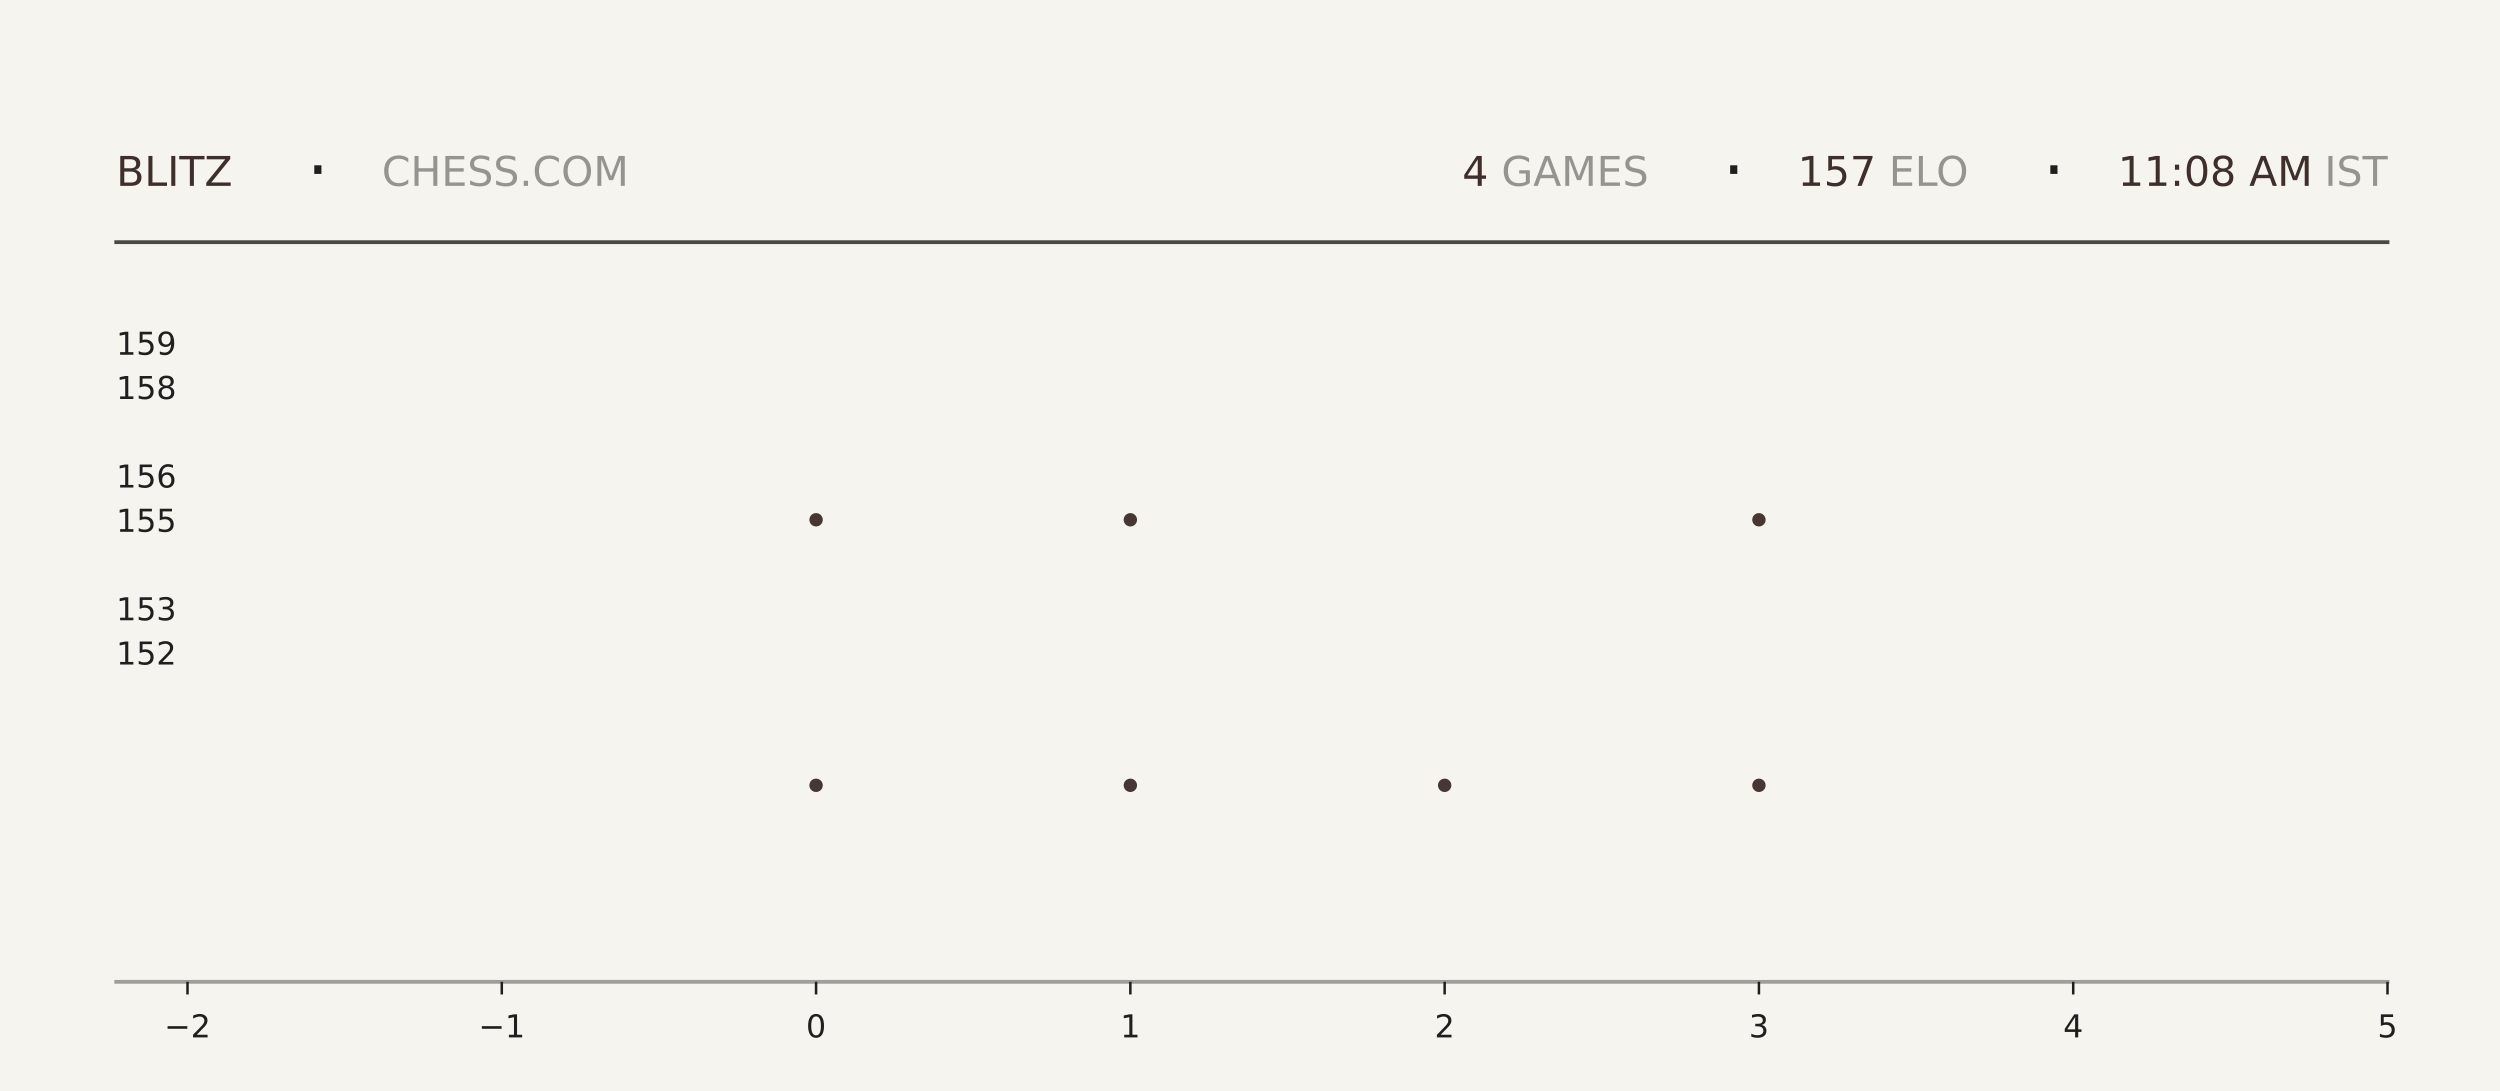
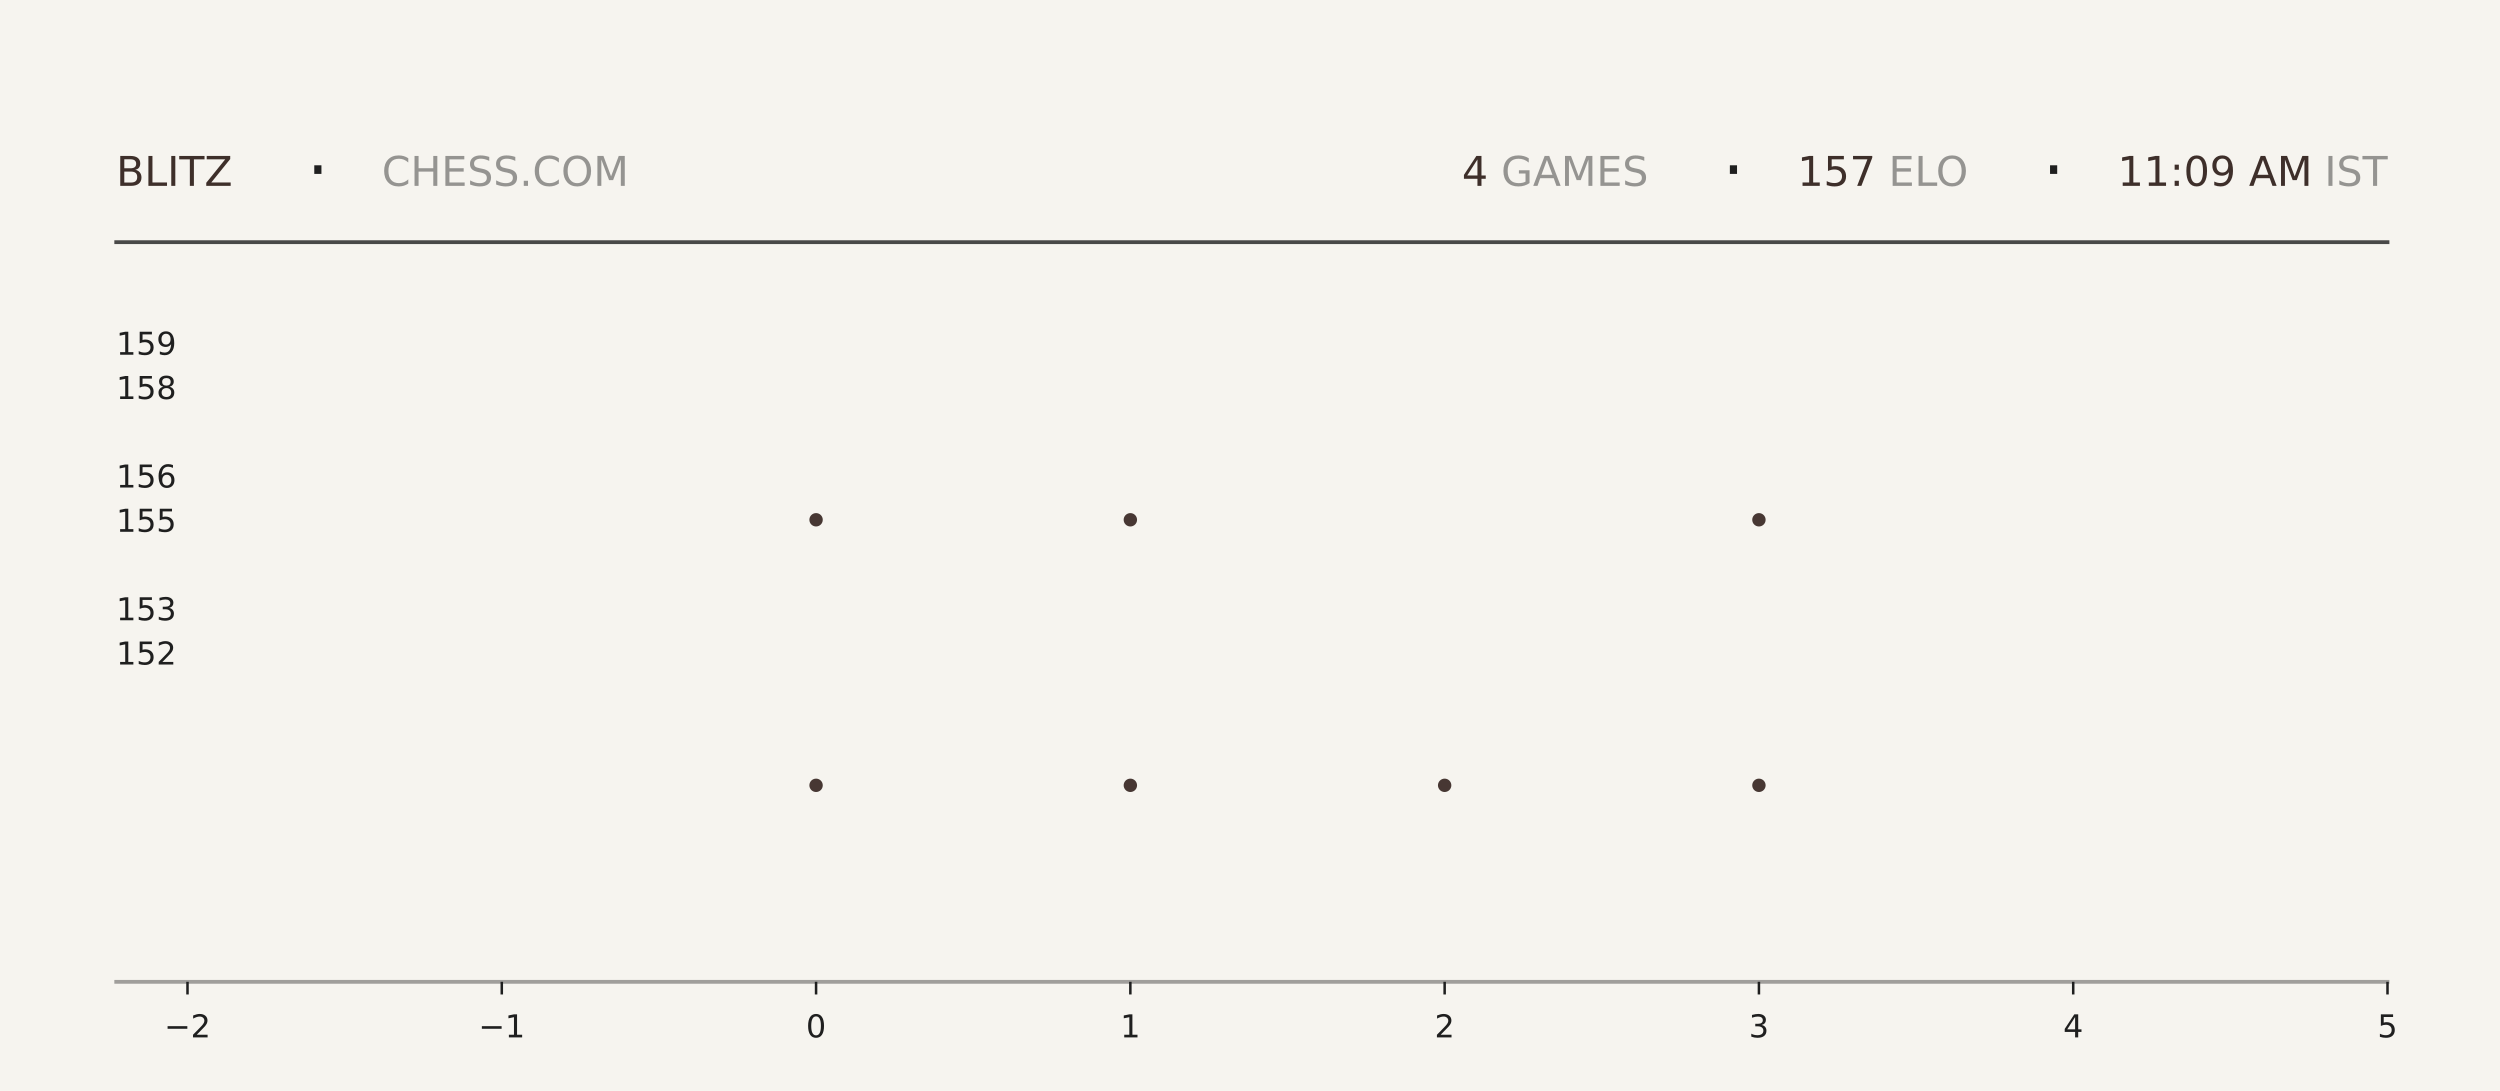
<svg xmlns="http://www.w3.org/2000/svg" xmlns:xlink="http://www.w3.org/1999/xlink" width="792pt" height="345.6pt" viewBox="0 0 792 345.6" version="1.1">
  <defs>
    <style type="text/css">*{stroke-linejoin: round; stroke-linecap: butt}</style>
  </defs>
  <g id="figure_1">
    <g id="patch_1">
      <path d="M 0 345.6  L 792 345.6  L 792 0  L 0 0  z " style="fill: #f6f4ef" />
    </g>
    <g id="axes_1">
      <g id="patch_2">
        <path d="M 59.4 311.04  L 756.36 311.04  L 756.36 103.68  L 59.4 103.68  z " style="fill: #f6f4ef" />
      </g>
      <g id="PathCollection_1">
        <defs>
-           <path id="m8e54dbee2f" d="M 0 2.121  C 0.563 2.121 1.102 1.898 1.5 1.5  C 1.898 1.102 2.121 0.563 2.121 0  C 2.121 -0.563 1.898 -1.102 1.5 -1.5  C 1.102 -1.898 0.563 -2.121 0 -2.121  C -0.563 -2.121 -1.102 -1.898 -1.5 -1.5  C -1.898 -1.102 -2.121 -0.563 -2.121 0  C -2.121 0.563 -1.898 1.102 -1.5 1.5  C -1.102 1.898 -0.563 2.121 0 2.121  z " />
-         </defs>
-         <g clip-path="url(#pc1da6b4770)">
-           <use xlink:href="#m8e54dbee2f" x="258.531" y="248.79" style="fill: #3e2f2a; fill-opacity: 0.95" />
-           <use xlink:href="#m8e54dbee2f" x="258.531" y="164.668" style="fill: #3e2f2a; fill-opacity: 0.95" />
+           <path id="m998a6af332" d="M 0 2.121  C 0.563 2.121 1.102 1.898 1.5 1.5  C 1.898 1.102 2.121 0.563 2.121 0  C 2.121 -0.563 1.898 -1.102 1.5 -1.5  C 1.102 -1.898 0.563 -2.121 0 -2.121  C -0.563 -2.121 -1.102 -1.898 -1.5 -1.5  C -1.898 -1.102 -2.121 -0.563 -2.121 0  C -2.121 0.563 -1.898 1.102 -1.5 1.5  C -1.102 1.898 -0.563 2.121 0 2.121  z " />
+         </defs>
+         <g clip-path="url(#p65fdbd7b3a)">
+           <use xlink:href="#m998a6af332" x="258.531" y="248.79" style="fill: #3e2f2a; fill-opacity: 0.95" />
+           <use xlink:href="#m998a6af332" x="258.531" y="164.668" style="fill: #3e2f2a; fill-opacity: 0.95" />
        </g>
      </g>
      <g id="PathCollection_2">
-         <g clip-path="url(#pc1da6b4770)">
-           <use xlink:href="#m8e54dbee2f" x="358.097" y="248.79" style="fill: #3e2f2a; fill-opacity: 0.95" />
-           <use xlink:href="#m8e54dbee2f" x="358.097" y="164.668" style="fill: #3e2f2a; fill-opacity: 0.95" />
-           <use xlink:href="#m8e54dbee2f" x="358.097" y="80.547" style="fill: #3e2f2a; fill-opacity: 0.95" />
+         <g clip-path="url(#p65fdbd7b3a)">
+           <use xlink:href="#m998a6af332" x="358.097" y="248.79" style="fill: #3e2f2a; fill-opacity: 0.95" />
+           <use xlink:href="#m998a6af332" x="358.097" y="164.668" style="fill: #3e2f2a; fill-opacity: 0.95" />
+           <use xlink:href="#m998a6af332" x="358.097" y="80.547" style="fill: #3e2f2a; fill-opacity: 0.95" />
        </g>
      </g>
      <g id="PathCollection_3">
-         <g clip-path="url(#pc1da6b4770)">
-           <use xlink:href="#m8e54dbee2f" x="457.663" y="248.79" style="fill: #3e2f2a; fill-opacity: 0.95" />
+         <g clip-path="url(#p65fdbd7b3a)">
+           <use xlink:href="#m998a6af332" x="457.663" y="248.79" style="fill: #3e2f2a; fill-opacity: 0.95" />
        </g>
      </g>
      <g id="PathCollection_4">
-         <g clip-path="url(#pc1da6b4770)">
-           <use xlink:href="#m8e54dbee2f" x="557.229" y="248.79" style="fill: #3e2f2a; fill-opacity: 0.95" />
-           <use xlink:href="#m8e54dbee2f" x="557.229" y="164.668" style="fill: #3e2f2a; fill-opacity: 0.95" />
-           <use xlink:href="#m8e54dbee2f" x="557.229" y="80.547" style="fill: #3e2f2a; fill-opacity: 0.95" />
+         <g clip-path="url(#p65fdbd7b3a)">
+           <use xlink:href="#m998a6af332" x="557.229" y="248.79" style="fill: #3e2f2a; fill-opacity: 0.95" />
+           <use xlink:href="#m998a6af332" x="557.229" y="164.668" style="fill: #3e2f2a; fill-opacity: 0.95" />
+           <use xlink:href="#m998a6af332" x="557.229" y="80.547" style="fill: #3e2f2a; fill-opacity: 0.95" />
        </g>
      </g>
      <g id="matplotlib.axis_1">
        <g id="xtick_1">
          <g id="line2d_1">
            <defs>
-               <path id="m29b45629ed" d="M 0 0  L 0 4  " style="stroke: #1f1f1f; stroke-width: 0.8" />
+               <path id="m55e075395d" d="M 0 0  L 0 4  " style="stroke: #1f1f1f; stroke-width: 0.8" />
            </defs>
            <g>
-               <use xlink:href="#m29b45629ed" x="59.4" y="311.04" style="fill: #1f1f1f; stroke: #1f1f1f; stroke-width: 0.8" />
+               <use xlink:href="#m55e075395d" x="59.4" y="311.04" style="fill: #1f1f1f; stroke: #1f1f1f; stroke-width: 0.8" />
            </g>
          </g>
          <g id="text_1">
            <g style="fill: #1f1f1f" transform="translate(52.02891 328.6384) scale(0.1 -0.1)">
              <defs>
                <path id="DejaVuSans-2212" d="M 678 2272  L 4684 2272  L 4684 1741  L 678 1741  L 678 2272  z " transform="scale(0.015625)" />
                <path id="DejaVuSans-32" d="M 1228 531  L 3431 531  L 3431 0  L 469 0  L 469 531  Q 828 903 1448 1529  Q 2069 2156 2228 2338  Q 2531 2678 2651 2914  Q 2772 3150 2772 3378  Q 2772 3750 2511 3984  Q 2250 4219 1831 4219  Q 1534 4219 1204 4116  Q 875 4013 500 3803  L 500 4441  Q 881 4594 1212 4672  Q 1544 4750 1819 4750  Q 2544 4750 2975 4387  Q 3406 4025 3406 3419  Q 3406 3131 3298 2873  Q 3191 2616 2906 2266  Q 2828 2175 2409 1742  Q 1991 1309 1228 531  z " transform="scale(0.015625)" />
              </defs>
              <use xlink:href="#DejaVuSans-2212" />
              <use xlink:href="#DejaVuSans-32" transform="translate(83.78906 0)" />
            </g>
          </g>
        </g>
        <g id="xtick_2">
          <g id="line2d_2">
            <g>
-               <use xlink:href="#m29b45629ed" x="158.966" y="311.04" style="fill: #1f1f1f; stroke: #1f1f1f; stroke-width: 0.8" />
+               <use xlink:href="#m55e075395d" x="158.966" y="311.04" style="fill: #1f1f1f; stroke: #1f1f1f; stroke-width: 0.8" />
            </g>
          </g>
          <g id="text_2">
            <g style="fill: #1f1f1f" transform="translate(151.5946 328.6384) scale(0.1 -0.1)">
              <defs>
                <path id="DejaVuSans-31" d="M 794 531  L 1825 531  L 1825 4091  L 703 3866  L 703 4441  L 1819 4666  L 2450 4666  L 2450 531  L 3481 531  L 3481 0  L 794 0  L 794 531  z " transform="scale(0.015625)" />
              </defs>
              <use xlink:href="#DejaVuSans-2212" />
              <use xlink:href="#DejaVuSans-31" transform="translate(83.78906 0)" />
            </g>
          </g>
        </g>
        <g id="xtick_3">
          <g id="line2d_3">
            <g>
-               <use xlink:href="#m29b45629ed" x="258.531" y="311.04" style="fill: #1f1f1f; stroke: #1f1f1f; stroke-width: 0.8" />
+               <use xlink:href="#m55e075395d" x="258.531" y="311.04" style="fill: #1f1f1f; stroke: #1f1f1f; stroke-width: 0.8" />
            </g>
          </g>
          <g id="text_3">
            <g style="fill: #1f1f1f" transform="translate(255.3502 328.6384) scale(0.1 -0.1)">
              <defs>
                <path id="DejaVuSans-30" d="M 2034 4250  Q 1547 4250 1301 3770  Q 1056 3291 1056 2328  Q 1056 1369 1301 889  Q 1547 409 2034 409  Q 2525 409 2770 889  Q 3016 1369 3016 2328  Q 3016 3291 2770 3770  Q 2525 4250 2034 4250  z M 2034 4750  Q 2819 4750 3233 4129  Q 3647 3509 3647 2328  Q 3647 1150 3233 529  Q 2819 -91 2034 -91  Q 1250 -91 836 529  Q 422 1150 422 2328  Q 422 3509 836 4129  Q 1250 4750 2034 4750  z " transform="scale(0.015625)" />
              </defs>
              <use xlink:href="#DejaVuSans-30" />
            </g>
          </g>
        </g>
        <g id="xtick_4">
          <g id="line2d_4">
            <g>
-               <use xlink:href="#m29b45629ed" x="358.097" y="311.04" style="fill: #1f1f1f; stroke: #1f1f1f; stroke-width: 0.8" />
+               <use xlink:href="#m55e075395d" x="358.097" y="311.04" style="fill: #1f1f1f; stroke: #1f1f1f; stroke-width: 0.8" />
            </g>
          </g>
          <g id="text_4">
            <g style="fill: #1f1f1f" transform="translate(354.9159 328.6384) scale(0.1 -0.1)">
              <use xlink:href="#DejaVuSans-31" />
            </g>
          </g>
        </g>
        <g id="xtick_5">
          <g id="line2d_5">
            <g>
-               <use xlink:href="#m29b45629ed" x="457.663" y="311.04" style="fill: #1f1f1f; stroke: #1f1f1f; stroke-width: 0.8" />
+               <use xlink:href="#m55e075395d" x="457.663" y="311.04" style="fill: #1f1f1f; stroke: #1f1f1f; stroke-width: 0.8" />
            </g>
          </g>
          <g id="text_5">
            <g style="fill: #1f1f1f" transform="translate(454.4816 328.6384) scale(0.1 -0.1)">
              <use xlink:href="#DejaVuSans-32" />
            </g>
          </g>
        </g>
        <g id="xtick_6">
          <g id="line2d_6">
            <g>
-               <use xlink:href="#m29b45629ed" x="557.229" y="311.04" style="fill: #1f1f1f; stroke: #1f1f1f; stroke-width: 0.8" />
+               <use xlink:href="#m55e075395d" x="557.229" y="311.04" style="fill: #1f1f1f; stroke: #1f1f1f; stroke-width: 0.8" />
            </g>
          </g>
          <g id="text_6">
            <g style="fill: #1f1f1f" transform="translate(554.0473 328.6384) scale(0.1 -0.1)">
              <defs>
                <path id="DejaVuSans-33" d="M 2597 2516  Q 3050 2419 3304 2112  Q 3559 1806 3559 1356  Q 3559 666 3084 287  Q 2609 -91 1734 -91  Q 1441 -91 1130 -33  Q 819 25 488 141  L 488 750  Q 750 597 1062 519  Q 1375 441 1716 441  Q 2309 441 2620 675  Q 2931 909 2931 1356  Q 2931 1769 2642 2001  Q 2353 2234 1838 2234  L 1294 2234  L 1294 2753  L 1863 2753  Q 2328 2753 2575 2939  Q 2822 3125 2822 3475  Q 2822 3834 2567 4026  Q 2313 4219 1838 4219  Q 1578 4219 1281 4162  Q 984 4106 628 3988  L 628 4550  Q 988 4650 1302 4700  Q 1616 4750 1894 4750  Q 2613 4750 3031 4423  Q 3450 4097 3450 3541  Q 3450 3153 3228 2886  Q 3006 2619 2597 2516  z " transform="scale(0.015625)" />
              </defs>
              <use xlink:href="#DejaVuSans-33" />
            </g>
          </g>
        </g>
        <g id="xtick_7">
          <g id="line2d_7">
            <g>
-               <use xlink:href="#m29b45629ed" x="656.794" y="311.04" style="fill: #1f1f1f; stroke: #1f1f1f; stroke-width: 0.8" />
+               <use xlink:href="#m55e075395d" x="656.794" y="311.04" style="fill: #1f1f1f; stroke: #1f1f1f; stroke-width: 0.8" />
            </g>
          </g>
          <g id="text_7">
            <g style="fill: #1f1f1f" transform="translate(653.613 328.6384) scale(0.1 -0.1)">
              <defs>
                <path id="DejaVuSans-34" d="M 2419 4116  L 825 1625  L 2419 1625  L 2419 4116  z M 2253 4666  L 3047 4666  L 3047 1625  L 3713 1625  L 3713 1100  L 3047 1100  L 3047 0  L 2419 0  L 2419 1100  L 313 1100  L 313 1709  L 2253 4666  z " transform="scale(0.015625)" />
              </defs>
              <use xlink:href="#DejaVuSans-34" />
            </g>
          </g>
        </g>
        <g id="xtick_8">
          <g id="line2d_8">
            <g>
-               <use xlink:href="#m29b45629ed" x="756.36" y="311.04" style="fill: #1f1f1f; stroke: #1f1f1f; stroke-width: 0.8" />
+               <use xlink:href="#m55e075395d" x="756.36" y="311.04" style="fill: #1f1f1f; stroke: #1f1f1f; stroke-width: 0.8" />
            </g>
          </g>
          <g id="text_8">
            <g style="fill: #1f1f1f" transform="translate(753.1788 328.6384) scale(0.1 -0.1)">
              <defs>
                <path id="DejaVuSans-35" d="M 691 4666  L 3169 4666  L 3169 4134  L 1269 4134  L 1269 2991  Q 1406 3038 1543 3061  Q 1681 3084 1819 3084  Q 2600 3084 3056 2656  Q 3513 2228 3513 1497  Q 3513 744 3044 326  Q 2575 -91 1722 -91  Q 1428 -91 1123 -41  Q 819 9 494 109  L 494 744  Q 775 591 1075 516  Q 1375 441 1709 441  Q 2250 441 2565 725  Q 2881 1009 2881 1497  Q 2881 1984 2565 2268  Q 2250 2553 1709 2553  Q 1456 2553 1204 2497  Q 953 2441 691 2322  L 691 4666  z " transform="scale(0.015625)" />
              </defs>
              <use xlink:href="#DejaVuSans-35" />
            </g>
          </g>
        </g>
      </g>
      <g id="matplotlib.axis_2">
        <g id="ytick_1">
          <g id="line2d_9" />
          <g id="text_9">
            <g style="fill: #1f1f1f" transform="translate(36.8125 210.5283) scale(0.1 -0.1)">
              <use xlink:href="#DejaVuSans-31" />
              <use xlink:href="#DejaVuSans-35" transform="translate(63.62305 0)" />
              <use xlink:href="#DejaVuSans-32" transform="translate(127.2461 0)" />
            </g>
          </g>
        </g>
        <g id="ytick_2">
          <g id="line2d_10" />
          <g id="text_10">
            <g style="fill: #1f1f1f" transform="translate(36.8125 196.508) scale(0.1 -0.1)">
              <use xlink:href="#DejaVuSans-31" />
              <use xlink:href="#DejaVuSans-35" transform="translate(63.62305 0)" />
              <use xlink:href="#DejaVuSans-33" transform="translate(127.2461 0)" />
            </g>
          </g>
        </g>
        <g id="ytick_3">
          <g id="line2d_11" />
          <g id="text_11">
            <g style="fill: #1f1f1f" transform="translate(36.8125 168.4675) scale(0.1 -0.1)">
              <use xlink:href="#DejaVuSans-31" />
              <use xlink:href="#DejaVuSans-35" transform="translate(63.62305 0)" />
              <use xlink:href="#DejaVuSans-35" transform="translate(127.2461 0)" />
            </g>
          </g>
        </g>
        <g id="ytick_4">
          <g id="line2d_12" />
          <g id="text_12">
            <g style="fill: #1f1f1f" transform="translate(36.8125 154.4472) scale(0.1 -0.1)">
              <defs>
                <path id="DejaVuSans-36" d="M 2113 2584  Q 1688 2584 1439 2293  Q 1191 2003 1191 1497  Q 1191 994 1439 701  Q 1688 409 2113 409  Q 2538 409 2786 701  Q 3034 994 3034 1497  Q 3034 2003 2786 2293  Q 2538 2584 2113 2584  z M 3366 4563  L 3366 3988  Q 3128 4100 2886 4159  Q 2644 4219 2406 4219  Q 1781 4219 1451 3797  Q 1122 3375 1075 2522  Q 1259 2794 1537 2939  Q 1816 3084 2150 3084  Q 2853 3084 3261 2657  Q 3669 2231 3669 1497  Q 3669 778 3244 343  Q 2819 -91 2113 -91  Q 1303 -91 875 529  Q 447 1150 447 2328  Q 447 3434 972 4092  Q 1497 4750 2381 4750  Q 2619 4750 2861 4703  Q 3103 4656 3366 4563  z " transform="scale(0.015625)" />
              </defs>
              <use xlink:href="#DejaVuSans-31" />
              <use xlink:href="#DejaVuSans-35" transform="translate(63.62305 0)" />
              <use xlink:href="#DejaVuSans-36" transform="translate(127.2461 0)" />
            </g>
          </g>
        </g>
        <g id="ytick_5">
          <g id="line2d_13" />
          <g id="text_13">
            <g style="fill: #1f1f1f" transform="translate(36.8125 126.4066) scale(0.1 -0.1)">
              <defs>
                <path id="DejaVuSans-38" d="M 2034 2216  Q 1584 2216 1326 1975  Q 1069 1734 1069 1313  Q 1069 891 1326 650  Q 1584 409 2034 409  Q 2484 409 2743 651  Q 3003 894 3003 1313  Q 3003 1734 2745 1975  Q 2488 2216 2034 2216  z M 1403 2484  Q 997 2584 770 2862  Q 544 3141 544 3541  Q 544 4100 942 4425  Q 1341 4750 2034 4750  Q 2731 4750 3128 4425  Q 3525 4100 3525 3541  Q 3525 3141 3298 2862  Q 3072 2584 2669 2484  Q 3125 2378 3379 2068  Q 3634 1759 3634 1313  Q 3634 634 3220 271  Q 2806 -91 2034 -91  Q 1263 -91 848 271  Q 434 634 434 1313  Q 434 1759 690 2068  Q 947 2378 1403 2484  z M 1172 3481  Q 1172 3119 1398 2916  Q 1625 2713 2034 2713  Q 2441 2713 2670 2916  Q 2900 3119 2900 3481  Q 2900 3844 2670 4047  Q 2441 4250 2034 4250  Q 1625 4250 1398 4047  Q 1172 3844 1172 3481  z " transform="scale(0.015625)" />
              </defs>
              <use xlink:href="#DejaVuSans-31" />
              <use xlink:href="#DejaVuSans-35" transform="translate(63.62305 0)" />
              <use xlink:href="#DejaVuSans-38" transform="translate(127.2461 0)" />
            </g>
          </g>
        </g>
        <g id="ytick_6">
          <g id="line2d_14" />
          <g id="text_14">
            <g style="fill: #1f1f1f" transform="translate(36.8125 112.3863) scale(0.1 -0.1)">
              <defs>
                <path id="DejaVuSans-39" d="M 703 97  L 703 672  Q 941 559 1184 500  Q 1428 441 1663 441  Q 2288 441 2617 861  Q 2947 1281 2994 2138  Q 2813 1869 2534 1725  Q 2256 1581 1919 1581  Q 1219 1581 811 2004  Q 403 2428 403 3163  Q 403 3881 828 4315  Q 1253 4750 1959 4750  Q 2769 4750 3195 4129  Q 3622 3509 3622 2328  Q 3622 1225 3098 567  Q 2575 -91 1691 -91  Q 1453 -91 1209 -44  Q 966 3 703 97  z M 1959 2075  Q 2384 2075 2632 2365  Q 2881 2656 2881 3163  Q 2881 3666 2632 3958  Q 2384 4250 1959 4250  Q 1534 4250 1286 3958  Q 1038 3666 1038 3163  Q 1038 2656 1286 2365  Q 1534 2075 1959 2075  z " transform="scale(0.015625)" />
              </defs>
              <use xlink:href="#DejaVuSans-31" />
              <use xlink:href="#DejaVuSans-35" transform="translate(63.62305 0)" />
              <use xlink:href="#DejaVuSans-39" transform="translate(127.2461 0)" />
            </g>
          </g>
        </g>
      </g>
    </g>
    <g id="line2d_15">
      <path d="M 36.82 76.723  L 756.36 76.723  " style="fill: none; stroke: #1f1f1f; stroke-opacity: 0.8; stroke-width: 1.2; stroke-linecap: square" />
    </g>
    <g id="line2d_16">
      <path d="M 36.82 311.04  L 756.36 311.04  " style="fill: none; stroke: #1f1f1f; stroke-opacity: 0.4; stroke-width: 1.2; stroke-linecap: square" />
    </g>
    <g id="text_15">
      <g style="fill: #3e2f2a" transform="translate(36.82 58.88319) scale(0.13 -0.13)">
        <defs>
          <path id="DejaVuSans-42" d="M 1259 2228  L 1259 519  L 2272 519  Q 2781 519 3026 730  Q 3272 941 3272 1375  Q 3272 1813 3026 2020  Q 2781 2228 2272 2228  L 1259 2228  z M 1259 4147  L 1259 2741  L 2194 2741  Q 2656 2741 2882 2914  Q 3109 3088 3109 3444  Q 3109 3797 2882 3972  Q 2656 4147 2194 4147  L 1259 4147  z M 628 4666  L 2241 4666  Q 2963 4666 3353 4366  Q 3744 4066 3744 3513  Q 3744 3084 3544 2831  Q 3344 2578 2956 2516  Q 3422 2416 3680 2098  Q 3938 1781 3938 1306  Q 3938 681 3513 340  Q 3088 0 2303 0  L 628 0  L 628 4666  z " transform="scale(0.015625)" />
          <path id="DejaVuSans-4c" d="M 628 4666  L 1259 4666  L 1259 531  L 3531 531  L 3531 0  L 628 0  L 628 4666  z " transform="scale(0.015625)" />
          <path id="DejaVuSans-49" d="M 628 4666  L 1259 4666  L 1259 0  L 628 0  L 628 4666  z " transform="scale(0.015625)" />
          <path id="DejaVuSans-54" d="M -19 4666  L 3928 4666  L 3928 4134  L 2272 4134  L 2272 0  L 1638 0  L 1638 4134  L -19 4134  L -19 4666  z " transform="scale(0.015625)" />
          <path id="DejaVuSans-5a" d="M 359 4666  L 4025 4666  L 4025 4184  L 1075 531  L 4097 531  L 4097 0  L 288 0  L 288 481  L 3238 4134  L 359 4134  L 359 4666  z " transform="scale(0.015625)" />
        </defs>
        <use xlink:href="#DejaVuSans-42" />
        <use xlink:href="#DejaVuSans-4c" transform="translate(68.60352 0)" />
        <use xlink:href="#DejaVuSans-49" transform="translate(124.3164 0)" />
        <use xlink:href="#DejaVuSans-54" transform="translate(153.8086 0)" />
        <use xlink:href="#DejaVuSans-5a" transform="translate(214.8926 0)" />
      </g>
    </g>
    <g id="text_16">
      <g style="fill: #1f1f1f" transform="translate(97.21 61.36662) scale(0.22 -0.22)">
        <defs>
          <path id="DejaVuSans-b7" d="M 684 2619  L 1344 2619  L 1344 1825  L 684 1825  L 684 2619  z " transform="scale(0.015625)" />
        </defs>
        <use xlink:href="#DejaVuSans-b7" />
      </g>
    </g>
    <g id="text_17">
      <g style="fill: #1f1f1f; opacity: 0.45" transform="translate(120.97 58.88319) scale(0.13 -0.13)">
        <defs>
          <path id="DejaVuSans-43" d="M 4122 4306  L 4122 3641  Q 3803 3938 3442 4084  Q 3081 4231 2675 4231  Q 1875 4231 1450 3742  Q 1025 3253 1025 2328  Q 1025 1406 1450 917  Q 1875 428 2675 428  Q 3081 428 3442 575  Q 3803 722 4122 1019  L 4122 359  Q 3791 134 3420 21  Q 3050 -91 2638 -91  Q 1578 -91 968 557  Q 359 1206 359 2328  Q 359 3453 968 4101  Q 1578 4750 2638 4750  Q 3056 4750 3426 4639  Q 3797 4528 4122 4306  z " transform="scale(0.015625)" />
          <path id="DejaVuSans-48" d="M 628 4666  L 1259 4666  L 1259 2753  L 3553 2753  L 3553 4666  L 4184 4666  L 4184 0  L 3553 0  L 3553 2222  L 1259 2222  L 1259 0  L 628 0  L 628 4666  z " transform="scale(0.015625)" />
          <path id="DejaVuSans-45" d="M 628 4666  L 3578 4666  L 3578 4134  L 1259 4134  L 1259 2753  L 3481 2753  L 3481 2222  L 1259 2222  L 1259 531  L 3634 531  L 3634 0  L 628 0  L 628 4666  z " transform="scale(0.015625)" />
          <path id="DejaVuSans-53" d="M 3425 4513  L 3425 3897  Q 3066 4069 2747 4153  Q 2428 4238 2131 4238  Q 1616 4238 1336 4038  Q 1056 3838 1056 3469  Q 1056 3159 1242 3001  Q 1428 2844 1947 2747  L 2328 2669  Q 3034 2534 3370 2195  Q 3706 1856 3706 1288  Q 3706 609 3251 259  Q 2797 -91 1919 -91  Q 1588 -91 1214 -16  Q 841 59 441 206  L 441 856  Q 825 641 1194 531  Q 1563 422 1919 422  Q 2459 422 2753 634  Q 3047 847 3047 1241  Q 3047 1584 2836 1778  Q 2625 1972 2144 2069  L 1759 2144  Q 1053 2284 737 2584  Q 422 2884 422 3419  Q 422 4038 858 4394  Q 1294 4750 2059 4750  Q 2388 4750 2728 4690  Q 3069 4631 3425 4513  z " transform="scale(0.015625)" />
          <path id="DejaVuSans-2e" d="M 684 794  L 1344 794  L 1344 0  L 684 0  L 684 794  z " transform="scale(0.015625)" />
          <path id="DejaVuSans-4f" d="M 2522 4238  Q 1834 4238 1429 3725  Q 1025 3213 1025 2328  Q 1025 1447 1429 934  Q 1834 422 2522 422  Q 3209 422 3611 934  Q 4013 1447 4013 2328  Q 4013 3213 3611 3725  Q 3209 4238 2522 4238  z M 2522 4750  Q 3503 4750 4090 4092  Q 4678 3434 4678 2328  Q 4678 1225 4090 567  Q 3503 -91 2522 -91  Q 1538 -91 948 565  Q 359 1222 359 2328  Q 359 3434 948 4092  Q 1538 4750 2522 4750  z " transform="scale(0.015625)" />
          <path id="DejaVuSans-4d" d="M 628 4666  L 1569 4666  L 2759 1491  L 3956 4666  L 4897 4666  L 4897 0  L 4281 0  L 4281 4097  L 3078 897  L 2444 897  L 1241 4097  L 1241 0  L 628 0  L 628 4666  z " transform="scale(0.015625)" />
        </defs>
        <use xlink:href="#DejaVuSans-43" />
        <use xlink:href="#DejaVuSans-48" transform="translate(69.82422 0)" />
        <use xlink:href="#DejaVuSans-45" transform="translate(145.0195 0)" />
        <use xlink:href="#DejaVuSans-53" transform="translate(208.2031 0)" />
        <use xlink:href="#DejaVuSans-53" transform="translate(271.6797 0)" />
        <use xlink:href="#DejaVuSans-2e" transform="translate(335.1562 0)" />
        <use xlink:href="#DejaVuSans-43" transform="translate(366.9434 0)" />
        <use xlink:href="#DejaVuSans-4f" transform="translate(436.7676 0)" />
        <use xlink:href="#DejaVuSans-4d" transform="translate(515.4785 0)" />
      </g>
    </g>
    <g id="text_18">
-       <g style="fill: #3e2f2a" transform="translate(463.23 58.88319) scale(0.13 -0.13)">
+       <g style="fill: #3e2f2a" transform="translate(463.14 58.88319) scale(0.13 -0.13)">
        <use xlink:href="#DejaVuSans-34" />
      </g>
    </g>
    <g id="text_19">
-       <g style="fill: #1f1f1f; opacity: 0.45" transform="translate(471.51 58.88319) scale(0.13 -0.13)">
+       <g style="fill: #1f1f1f; opacity: 0.45" transform="translate(471.42 58.88319) scale(0.13 -0.13)">
        <defs>
          <path id="DejaVuSans-20" transform="scale(0.015625)" />
          <path id="DejaVuSans-47" d="M 3809 666  L 3809 1919  L 2778 1919  L 2778 2438  L 4434 2438  L 4434 434  Q 4069 175 3628 42  Q 3188 -91 2688 -91  Q 1594 -91 976 548  Q 359 1188 359 2328  Q 359 3472 976 4111  Q 1594 4750 2688 4750  Q 3144 4750 3555 4637  Q 3966 4525 4313 4306  L 4313 3634  Q 3963 3931 3569 4081  Q 3175 4231 2741 4231  Q 1884 4231 1454 3753  Q 1025 3275 1025 2328  Q 1025 1384 1454 906  Q 1884 428 2741 428  Q 3075 428 3337 486  Q 3600 544 3809 666  z " transform="scale(0.015625)" />
          <path id="DejaVuSans-41" d="M 2188 4044  L 1331 1722  L 3047 1722  L 2188 4044  z M 1831 4666  L 2547 4666  L 4325 0  L 3669 0  L 3244 1197  L 1141 1197  L 716 0  L 50 0  L 1831 4666  z " transform="scale(0.015625)" />
        </defs>
        <use xlink:href="#DejaVuSans-20" />
        <use xlink:href="#DejaVuSans-47" transform="translate(31.78711 0)" />
        <use xlink:href="#DejaVuSans-41" transform="translate(109.2773 0)" />
        <use xlink:href="#DejaVuSans-4d" transform="translate(177.6855 0)" />
        <use xlink:href="#DejaVuSans-45" transform="translate(263.9648 0)" />
        <use xlink:href="#DejaVuSans-53" transform="translate(327.1484 0)" />
      </g>
    </g>
    <g id="text_20">
-       <g style="fill: #1f1f1f" transform="translate(545.76 61.36662) scale(0.22 -0.22)">
+       <g style="fill: #1f1f1f" transform="translate(545.67 61.36662) scale(0.22 -0.22)">
        <use xlink:href="#DejaVuSans-b7" />
      </g>
    </g>
    <g id="text_21">
-       <g style="fill: #3e2f2a" transform="translate(569.52 58.88319) scale(0.13 -0.13)">
+       <g style="fill: #3e2f2a" transform="translate(569.43 58.88319) scale(0.13 -0.13)">
        <defs>
          <path id="DejaVuSans-37" d="M 525 4666  L 3525 4666  L 3525 4397  L 1831 0  L 1172 0  L 2766 4134  L 525 4134  L 525 4666  z " transform="scale(0.015625)" />
        </defs>
        <use xlink:href="#DejaVuSans-31" />
        <use xlink:href="#DejaVuSans-35" transform="translate(63.62305 0)" />
        <use xlink:href="#DejaVuSans-37" transform="translate(127.2461 0)" />
      </g>
    </g>
    <g id="text_22">
-       <g style="fill: #1f1f1f; opacity: 0.45" transform="translate(594.27 58.88319) scale(0.13 -0.13)">
+       <g style="fill: #1f1f1f; opacity: 0.45" transform="translate(594.18 58.88319) scale(0.13 -0.13)">
        <use xlink:href="#DejaVuSans-20" />
        <use xlink:href="#DejaVuSans-45" transform="translate(31.78711 0)" />
        <use xlink:href="#DejaVuSans-4c" transform="translate(94.9707 0)" />
        <use xlink:href="#DejaVuSans-4f" transform="translate(147.0586 0)" />
      </g>
    </g>
    <g id="text_23">
-       <g style="fill: #1f1f1f" transform="translate(647.19 61.36662) scale(0.22 -0.22)">
+       <g style="fill: #1f1f1f" transform="translate(647.1 61.36662) scale(0.22 -0.22)">
        <use xlink:href="#DejaVuSans-b7" />
      </g>
    </g>
    <g id="text_24">
-       <g style="fill: #3e2f2a" transform="translate(670.95 58.88319) scale(0.13 -0.13)">
+       <g style="fill: #3e2f2a" transform="translate(670.86 58.88319) scale(0.13 -0.13)">
        <defs>
          <path id="DejaVuSans-3a" d="M 750 794  L 1409 794  L 1409 0  L 750 0  L 750 794  z M 750 3309  L 1409 3309  L 1409 2516  L 750 2516  L 750 3309  z " transform="scale(0.015625)" />
        </defs>
        <use xlink:href="#DejaVuSans-31" />
        <use xlink:href="#DejaVuSans-31" transform="translate(63.62305 0)" />
        <use xlink:href="#DejaVuSans-3a" transform="translate(127.2461 0)" />
        <use xlink:href="#DejaVuSans-30" transform="translate(160.9375 0)" />
-         <use xlink:href="#DejaVuSans-38" transform="translate(224.5605 0)" />
+         <use xlink:href="#DejaVuSans-39" transform="translate(224.5605 0)" />
        <use xlink:href="#DejaVuSans-20" transform="translate(288.1836 0)" />
        <use xlink:href="#DejaVuSans-41" transform="translate(319.9707 0)" />
        <use xlink:href="#DejaVuSans-4d" transform="translate(388.3789 0)" />
      </g>
    </g>
    <g id="text_25">
      <g style="fill: #1f1f1f; opacity: 0.45" transform="translate(732.24 58.88319) scale(0.13 -0.13)">
        <use xlink:href="#DejaVuSans-20" />
        <use xlink:href="#DejaVuSans-49" transform="translate(31.78711 0)" />
        <use xlink:href="#DejaVuSans-53" transform="translate(61.2793 0)" />
        <use xlink:href="#DejaVuSans-54" transform="translate(124.7559 0)" />
      </g>
    </g>
  </g>
  <defs>
-     <clipPath id="pc1da6b4770">
+     <clipPath id="p65fdbd7b3a">
      <rect x="59.4" y="103.68" width="696.96" height="207.36" />
    </clipPath>
  </defs>
</svg>
